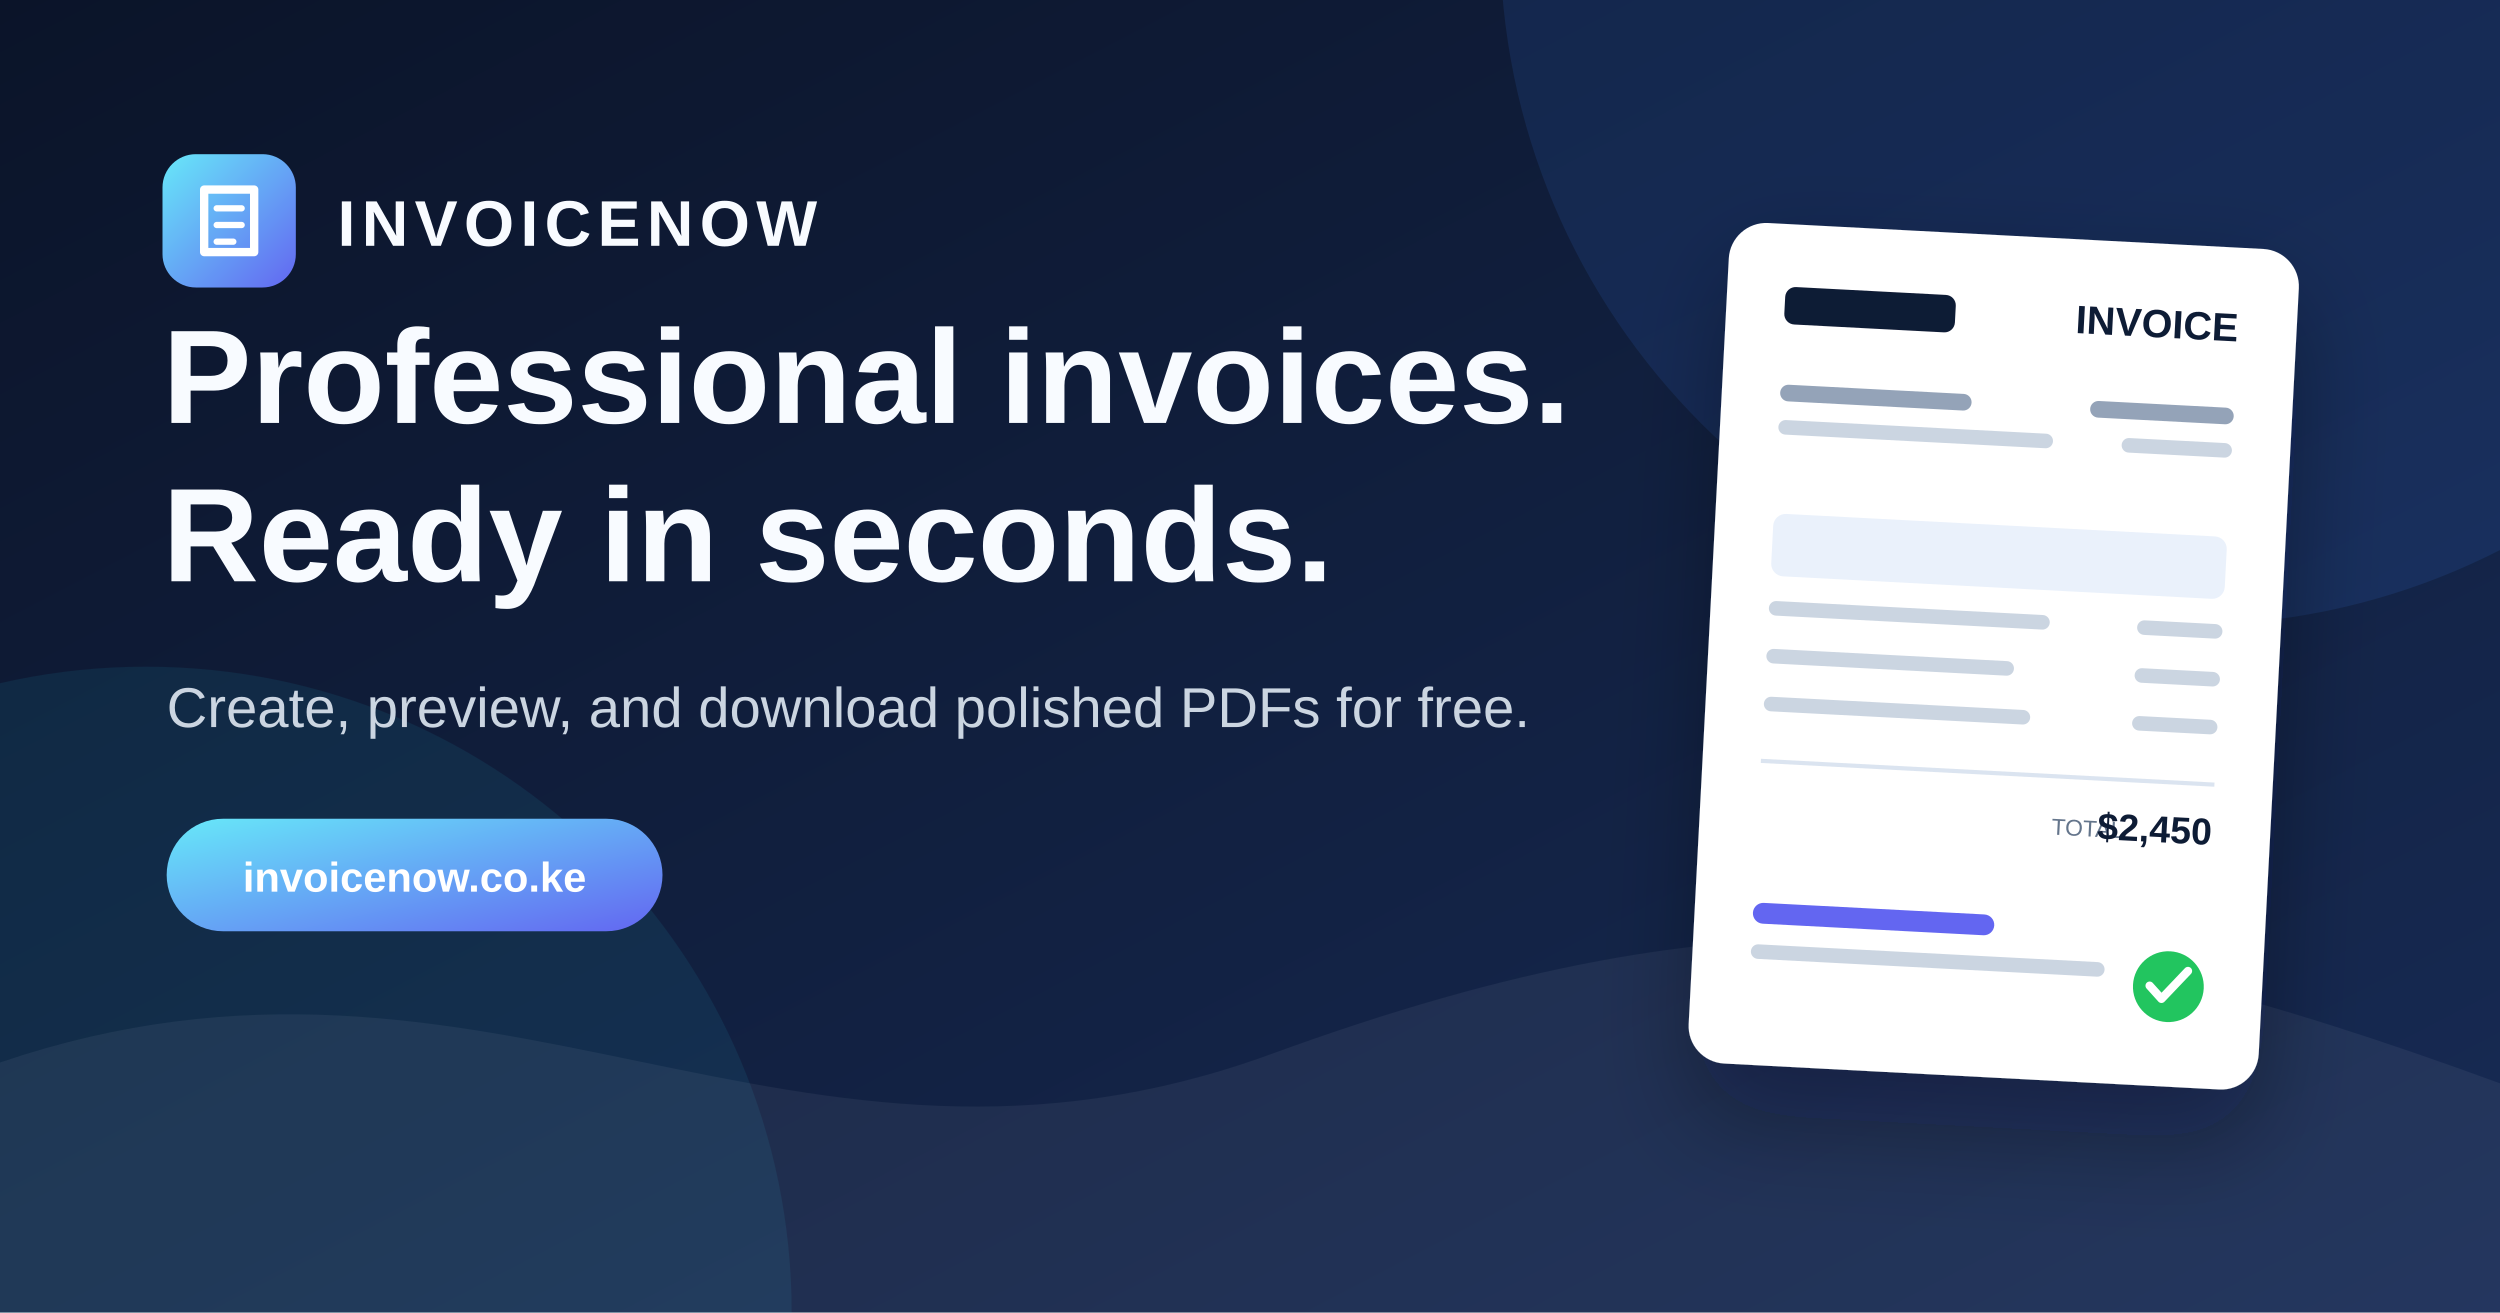
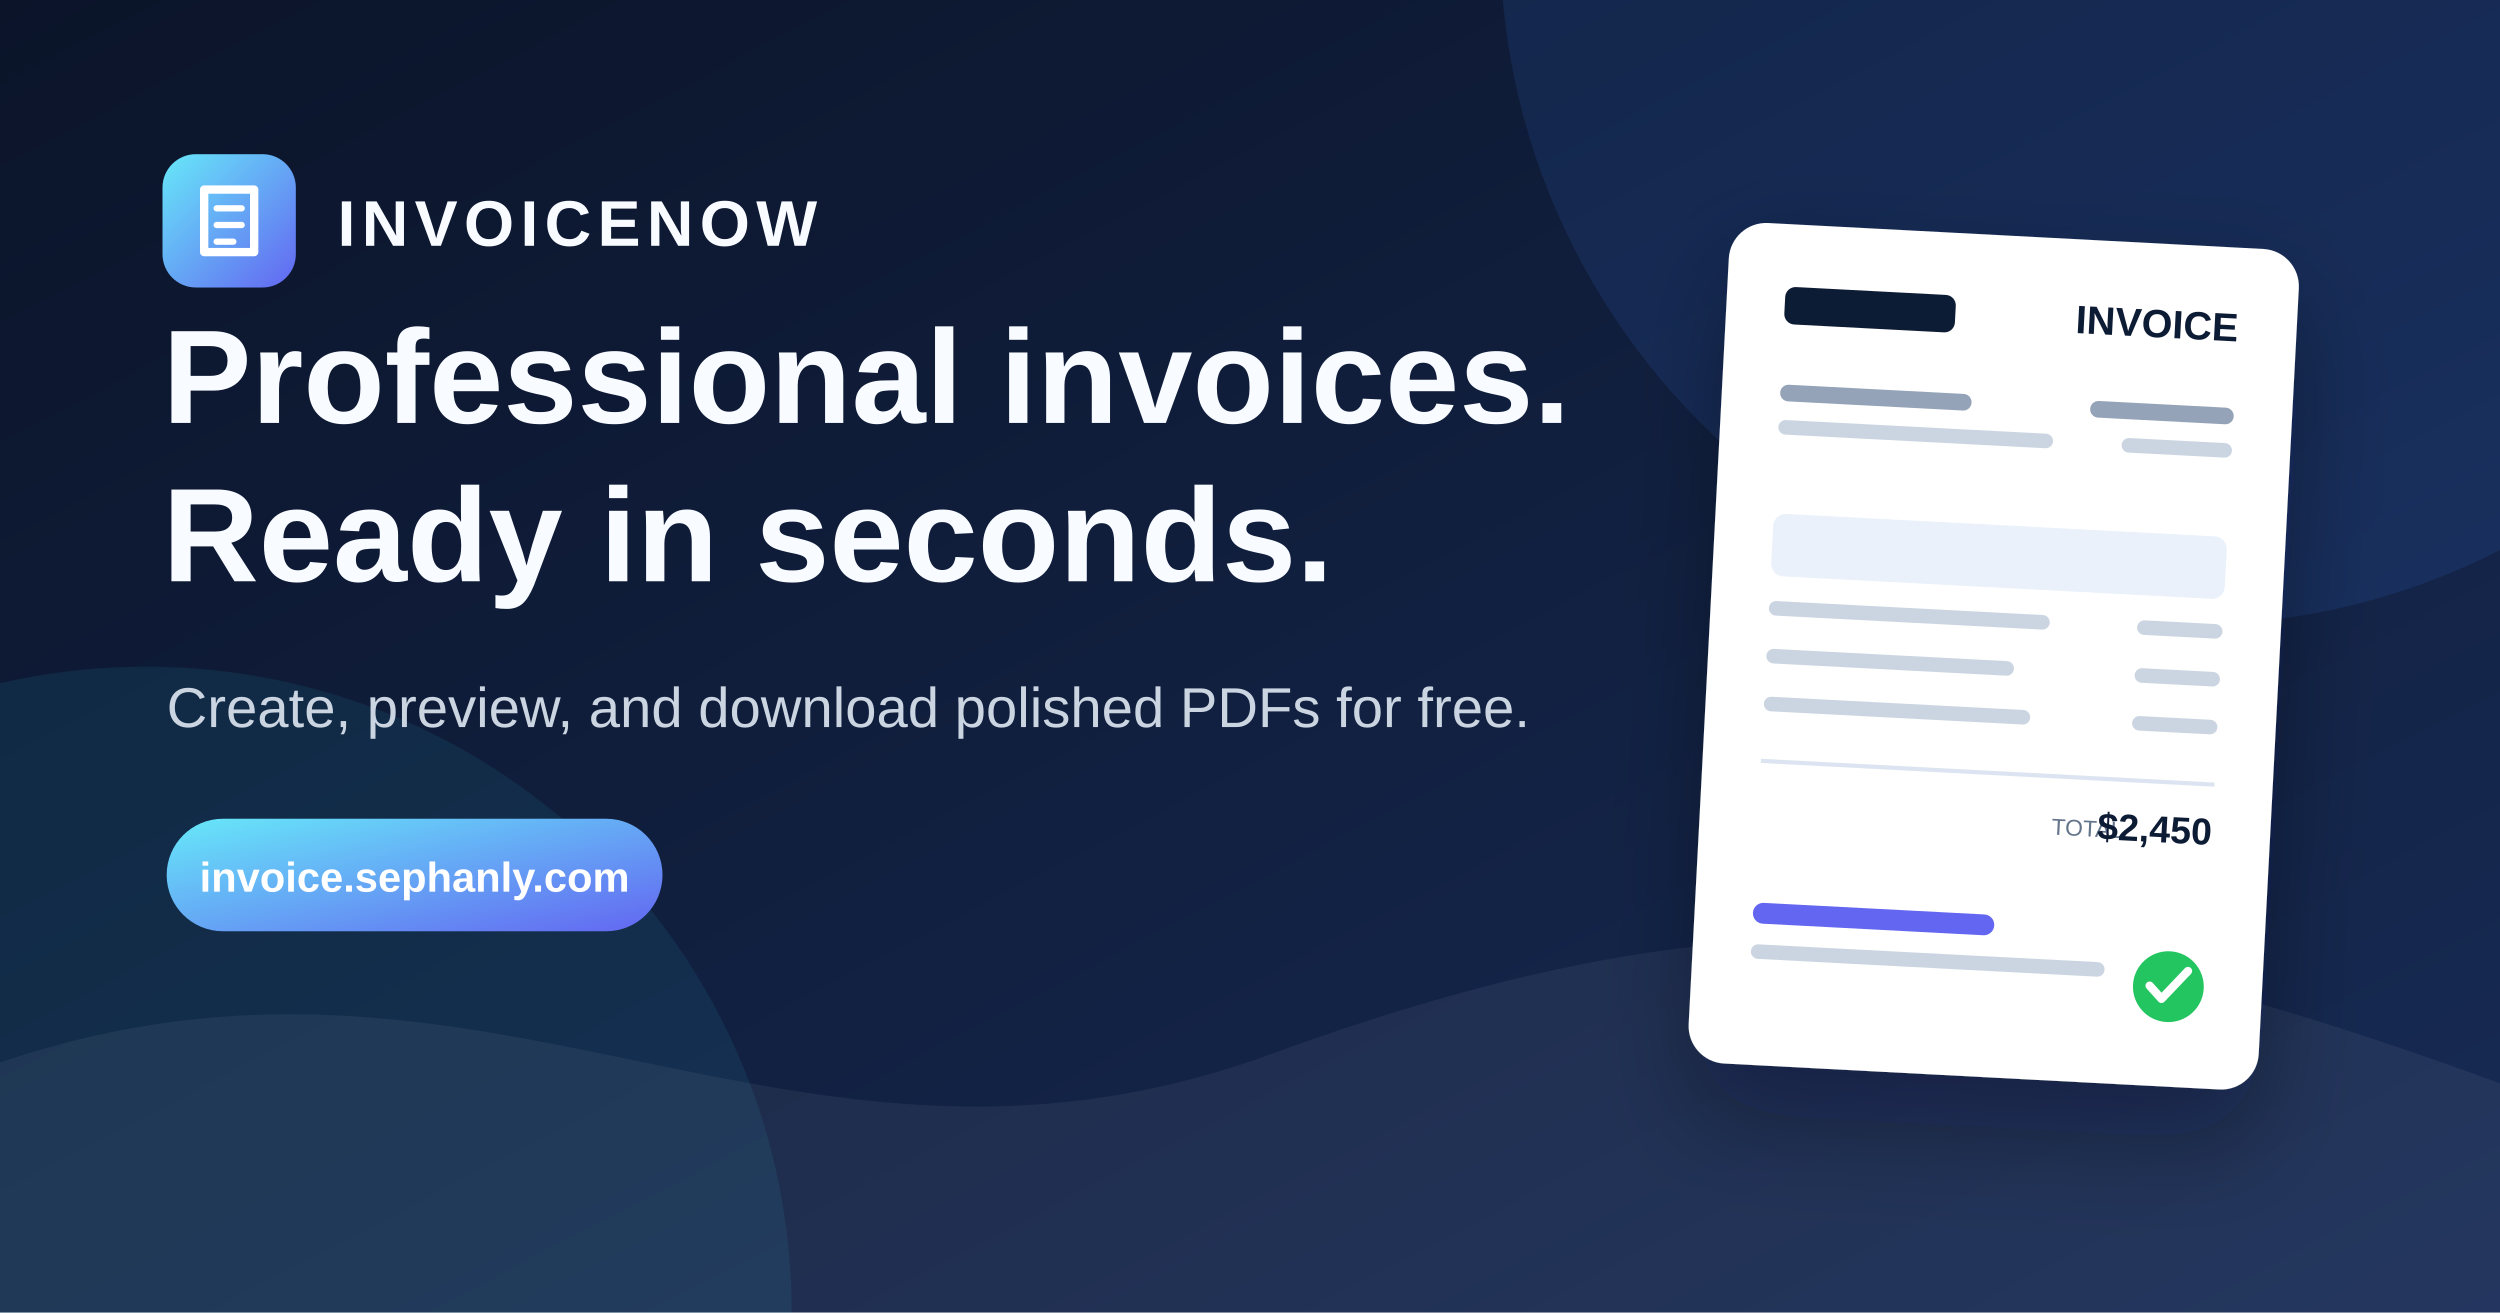
<svg xmlns="http://www.w3.org/2000/svg" width="1200" height="630" viewBox="0 0 1200 630" role="img" aria-labelledby="title description">
  <defs>
    <linearGradient id="bg" x1="0" y1="0" x2="1" y2="1">
      <stop stop-color="#0b1429" />
      <stop offset="1" stop-color="#172b55" />
    </linearGradient>
    <linearGradient id="accent" x1="0" y1="0" x2="1" y2="1">
      <stop stop-color="#67e8f9" />
      <stop offset="1" stop-color="#6366f1" />
    </linearGradient>
    <filter id="shadow" x="-30%" y="-30%" width="160%" height="160%">
      <feDropShadow dy="24" stdDeviation="24" flood-color="#020617" flood-opacity=".34" />
    </filter>
  </defs>
  <rect width="1200" height="630" fill="url(#bg)" />
  <circle cx="1050" cy="-30" r="330" fill="#3b82f6" opacity=".12" />
  <circle cx="70" cy="630" r="310" fill="#22d3ee" opacity=".08" />
  <path d="M0 510C235 430 380 590 610 506s366-68 590 14v110H0Z" fill="#eaf1fb" opacity=".06" />
  <g transform="translate(78 74)">
    <rect width="64" height="64" rx="16" fill="url(#accent)" />
    <path d="M20 17h24v30H20z" fill="none" stroke="#fff" stroke-width="4" stroke-linejoin="round" />
    <path d="M26 26h12M26 34h12M26 42h8" stroke="#fff" stroke-width="3" stroke-linecap="round" />
    <text x="84" y="44" fill="#f8fbff" font-family="Arial,Helvetica,sans-serif" font-size="31" font-weight="700" letter-spacing="3">INVOICENOW</text>
  </g>
  <g transform="translate(78 203)">
    <text fill="#f8fbff" font-family="Arial,Helvetica,sans-serif" font-size="64" font-weight="700">
      <tspan x="0" y="0">Professional invoices.</tspan>
      <tspan x="0" y="76">Ready in seconds.</tspan>
    </text>
    <text x="2" y="146" fill="#cbd5e1" font-family="Arial,Helvetica,sans-serif" font-size="27">Create, preview, and download polished PDFs for free.</text>
    <g transform="translate(2 190)">
      <rect width="238" height="54" rx="27" fill="url(#accent)" />
-       <text x="119" y="35" fill="#fff" text-anchor="middle" font-family="Arial,Helvetica,sans-serif" font-size="20" font-weight="700">invoicenow.co.ke</text>
+       <text x="119" y="35" fill="#fff" text-anchor="middle" font-family="Arial,Helvetica,sans-serif" font-size="20" font-weight="700">invoice.sephanly.com</text>
    </g>
  </g>
  <g transform="translate(820 113) rotate(3 137 202)" filter="url(#shadow)">
    <rect width="274" height="404" rx="18" fill="#fff" />
    <rect x="28" y="30" width="82" height="18" rx="5" fill="#111c36" />
    <text x="246" y="45" text-anchor="end" fill="#111c36" font-family="Arial,Helvetica,sans-serif" font-size="19" font-weight="700">INVOICE</text>
    <rect x="28" y="77" width="92" height="8" rx="4" fill="#94a3b8" />
    <rect x="28" y="94" width="132" height="7" rx="3.5" fill="#cbd5e1" />
    <rect x="177" y="77" width="69" height="8" rx="4" fill="#94a3b8" />
    <rect x="193" y="94" width="53" height="7" rx="3.5" fill="#cbd5e1" />
    <rect x="28" y="139" width="218" height="30" rx="6" fill="#eaf1fb" />
    <g fill="#cbd5e1">
      <rect x="28" y="181" width="135" height="7" rx="3.5" />
      <rect x="205" y="181" width="41" height="7" rx="3.5" />
      <rect x="28" y="204" width="119" height="7" rx="3.5" />
      <rect x="205" y="204" width="41" height="7" rx="3.5" />
      <rect x="28" y="227" width="128" height="7" rx="3.5" />
      <rect x="205" y="227" width="41" height="7" rx="3.5" />
    </g>
    <path d="M28 258h218" stroke="#dbe4f0" stroke-width="2" />
    <text x="169" y="286" fill="#64748b" font-family="Arial,Helvetica,sans-serif" font-size="11">TOTAL</text>
    <text x="246" y="287" text-anchor="end" fill="#111c36" font-family="Arial,Helvetica,sans-serif" font-size="18" font-weight="700">$2,450</text>
    <rect x="28" y="326" width="116" height="10" rx="5" fill="#6366f1" />
    <rect x="28" y="346" width="170" height="7" rx="3.5" fill="#cbd5e1" />
    <circle cx="229" cy="356" r="17" fill="#22c55e" />
    <path d="m220 356 6 6 12-14" fill="none" stroke="#fff" stroke-width="4" stroke-linecap="round" stroke-linejoin="round" />
  </g>
</svg>
